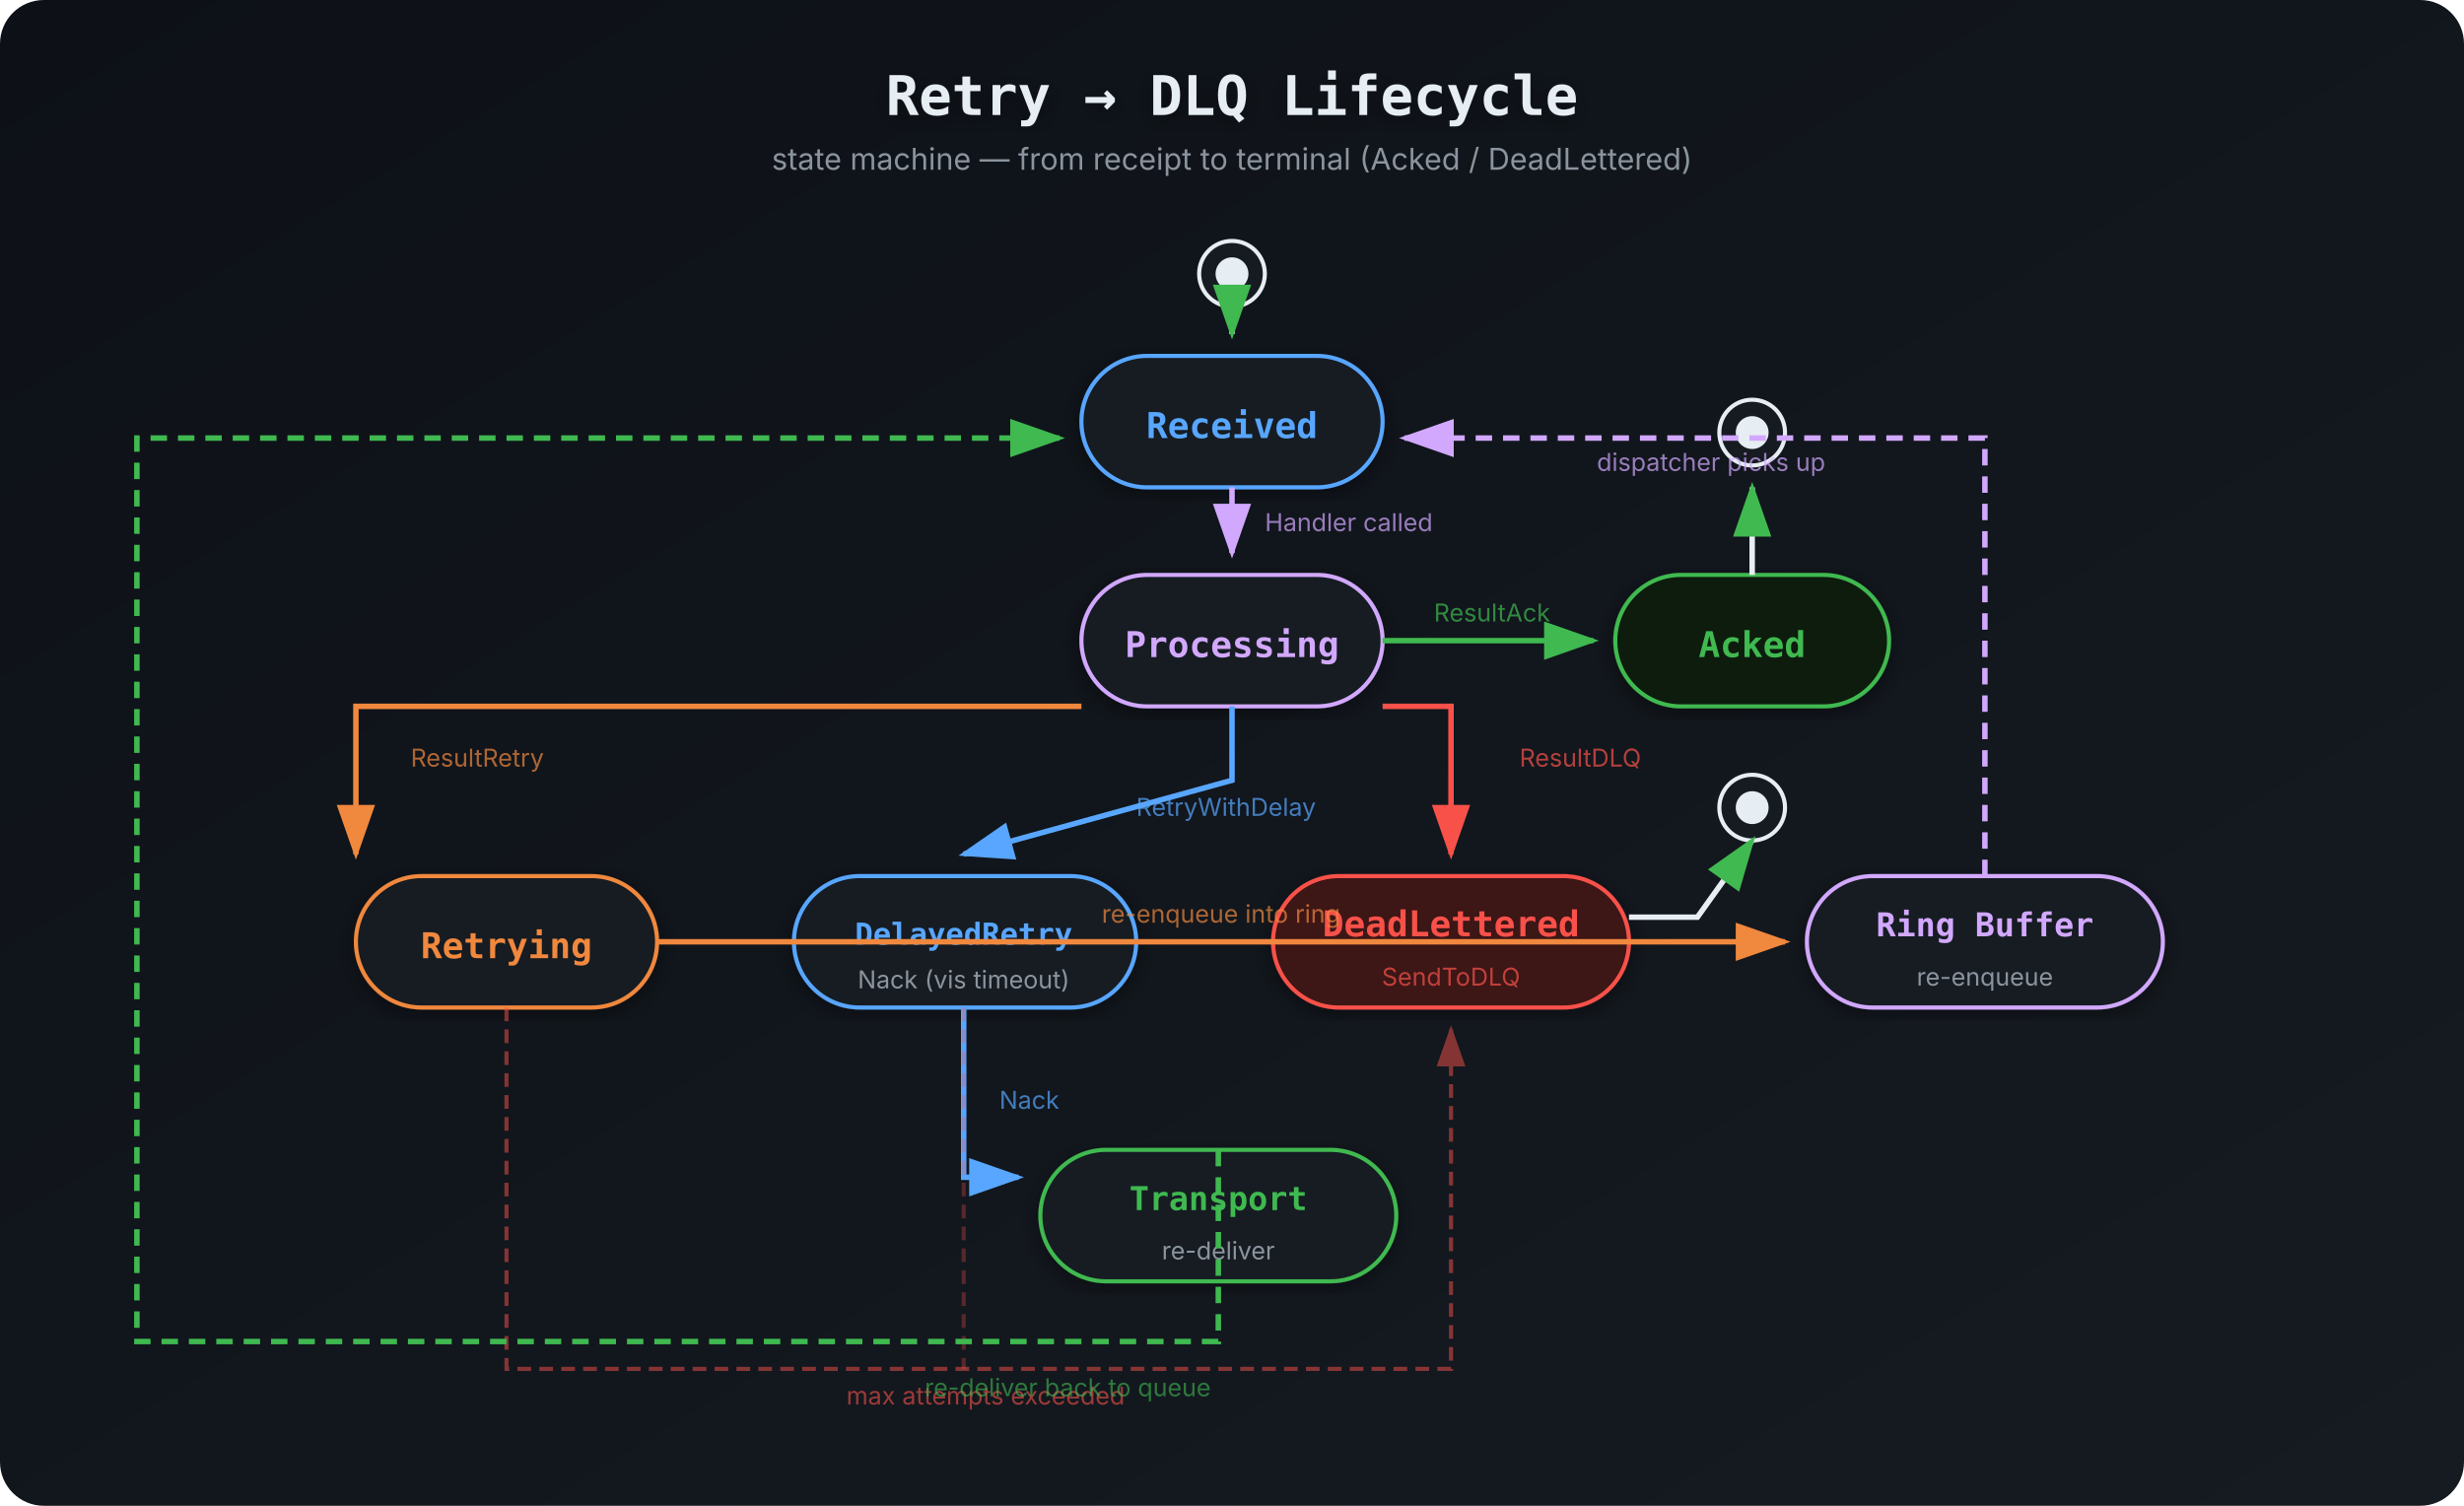
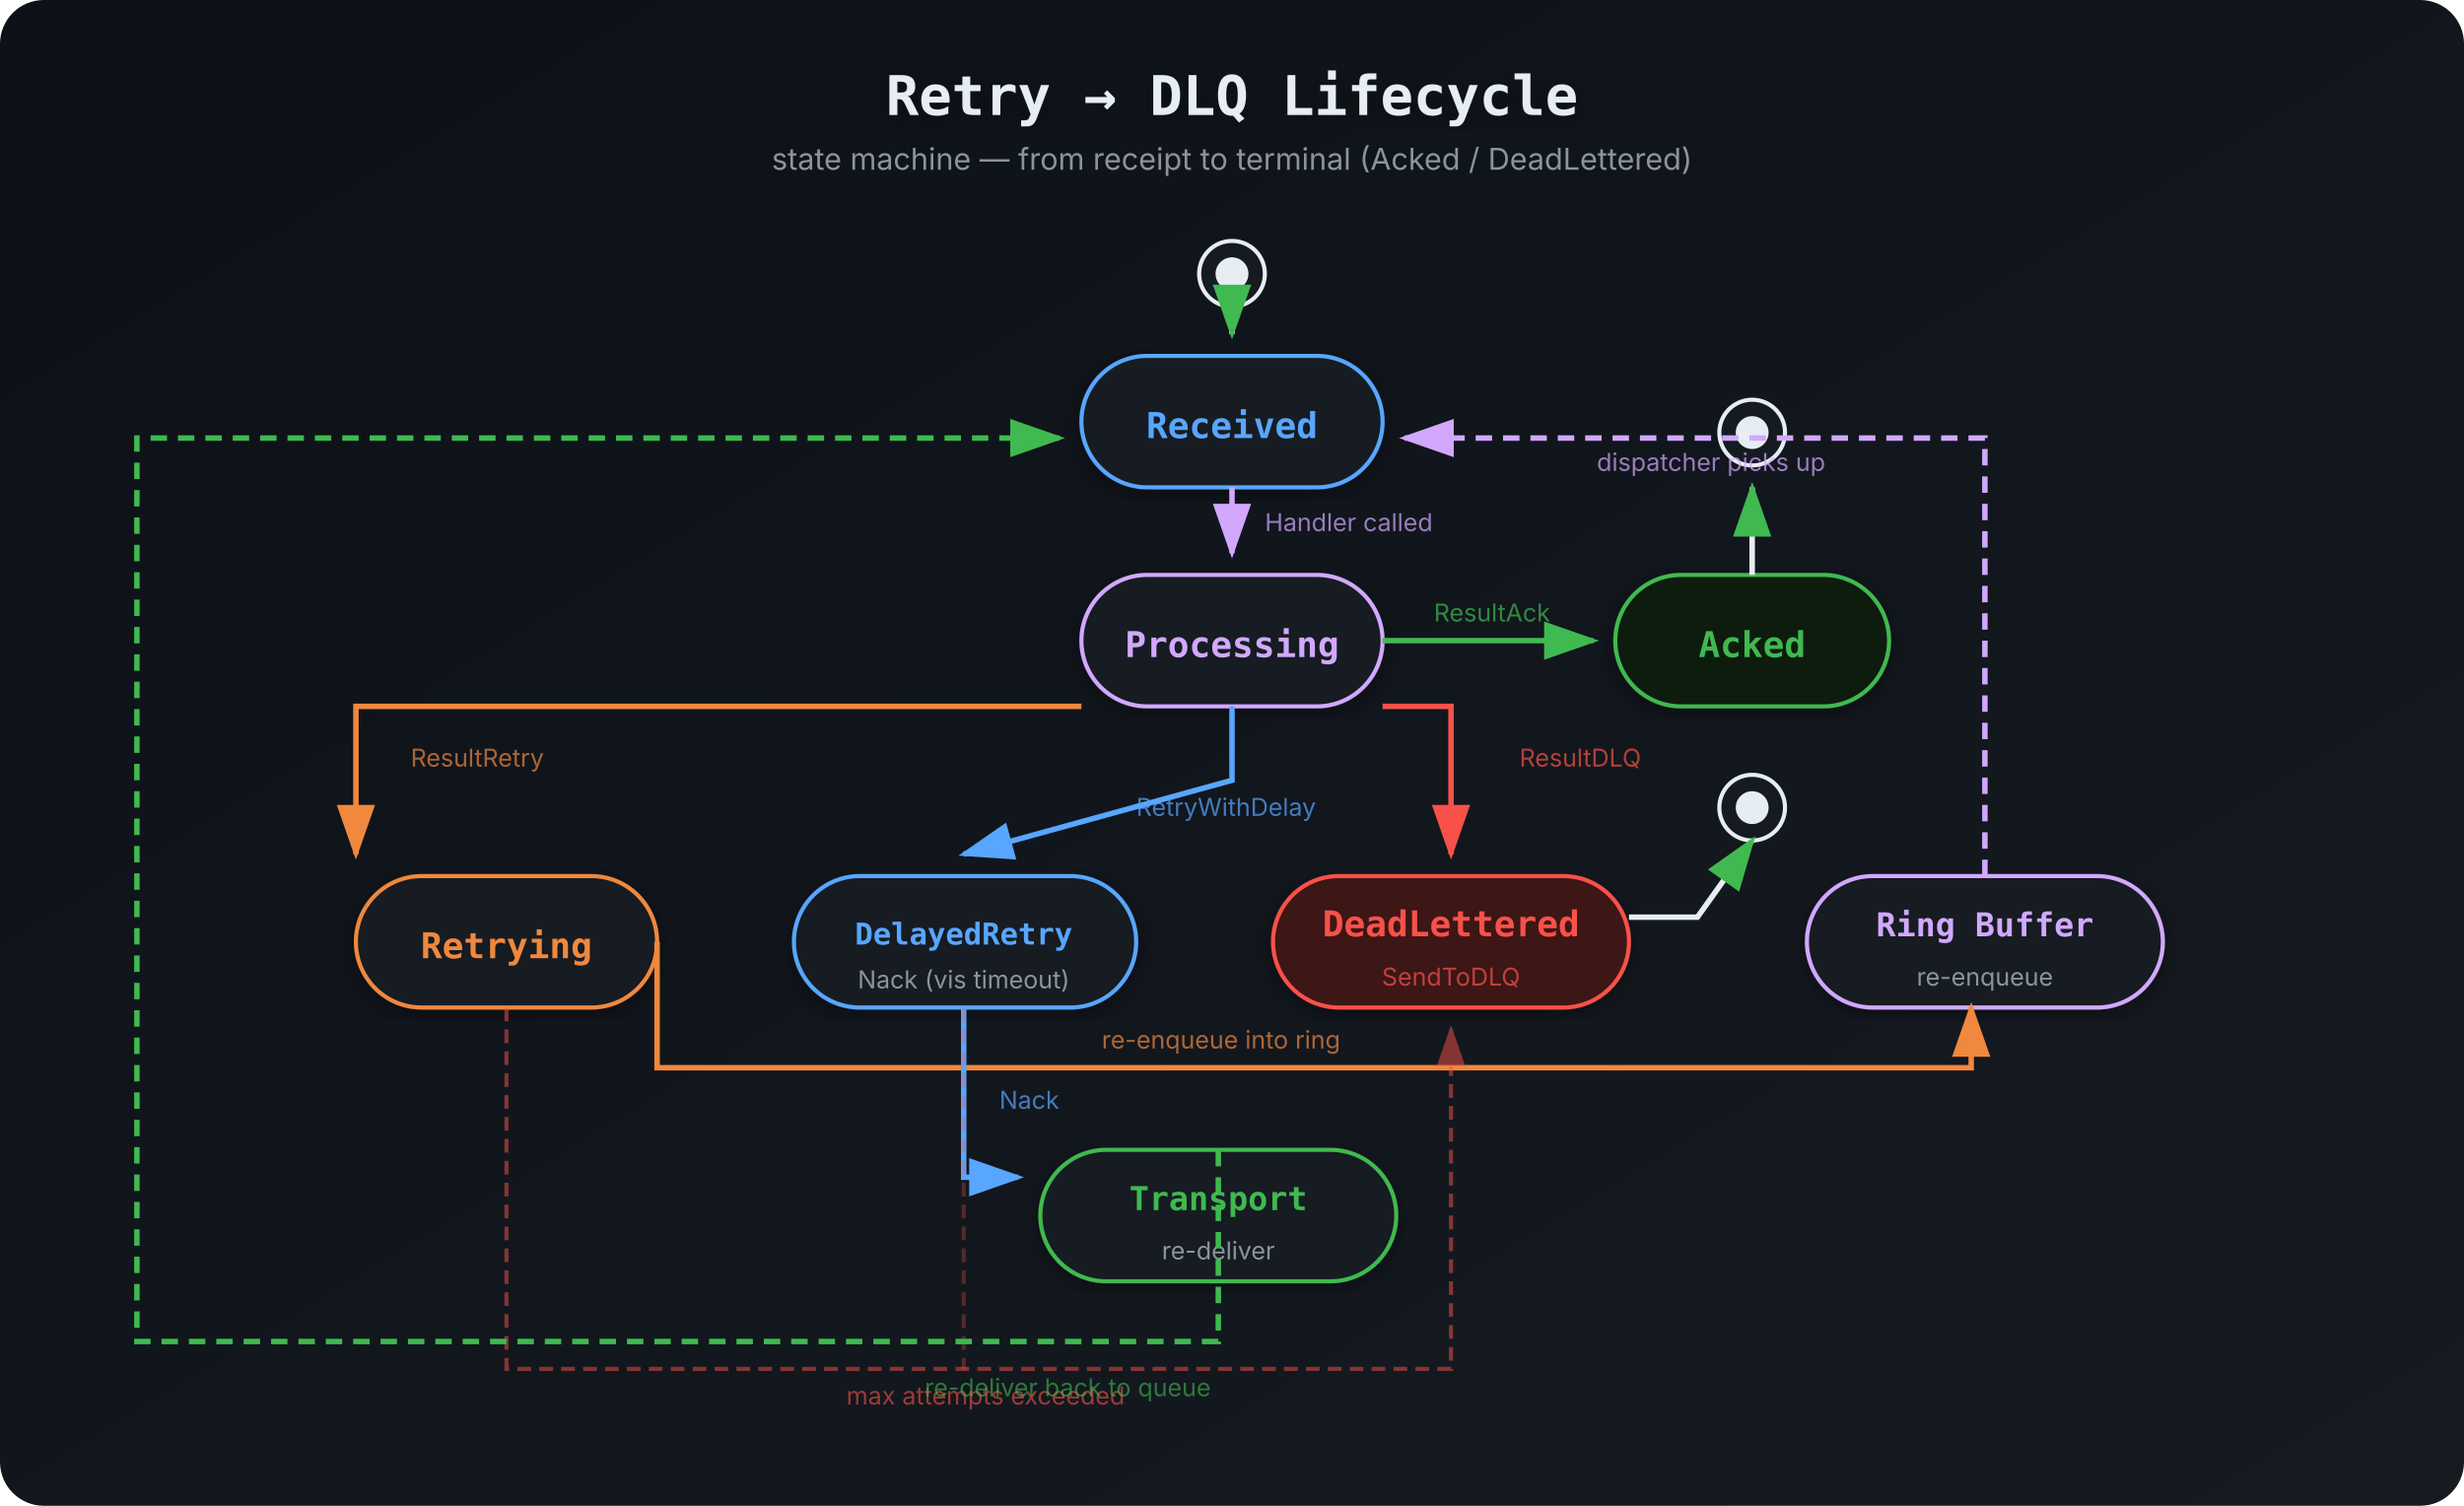
<svg xmlns="http://www.w3.org/2000/svg" viewBox="0 0 900 550" width="900" height="550">
  <defs>
    <linearGradient id="bg" x1="0%" y1="0%" x2="100%" y2="100%">
      <stop offset="0%" style="stop-color:#0d1117" />
      <stop offset="100%" style="stop-color:#161b22" />
    </linearGradient>
    <filter id="shadow">
      <feDropShadow dx="0" dy="2" stdDeviation="4" flood-color="#000" flood-opacity="0.4" />
    </filter>
    <marker id="arrowGreen" markerWidth="10" markerHeight="7" refX="9" refY="3.5" orient="auto">
      <polygon points="0 0, 10 3.5, 0 7" fill="#3fb950" />
    </marker>
    <marker id="arrowBlue" markerWidth="10" markerHeight="7" refX="9" refY="3.5" orient="auto">
      <polygon points="0 0, 10 3.5, 0 7" fill="#58a6ff" />
    </marker>
    <marker id="arrowPurple" markerWidth="10" markerHeight="7" refX="9" refY="3.5" orient="auto">
      <polygon points="0 0, 10 3.5, 0 7" fill="#d2a8ff" />
    </marker>
    <marker id="arrowOrange" markerWidth="10" markerHeight="7" refX="9" refY="3.5" orient="auto">
      <polygon points="0 0, 10 3.5, 0 7" fill="#f0883e" />
    </marker>
    <marker id="arrowRed" markerWidth="10" markerHeight="7" refX="9" refY="3.5" orient="auto">
      <polygon points="0 0, 10 3.5, 0 7" fill="#f85149" />
    </marker>
  </defs>
  <rect width="900" height="550" rx="16" fill="url(#bg)" />
  <text x="450" y="42" text-anchor="middle" font-family="SF Mono, Menlo, Monaco, Consolas, monospace" font-size="20" font-weight="bold" fill="#e6edf3" filter="url(#shadow)">Retry → DLQ Lifecycle</text>
  <text x="450" y="62" text-anchor="middle" font-family="-apple-system, BlinkMacSystemFont, sans-serif" font-size="11" fill="#8b949e">state machine — from receipt to terminal (Acked / DeadLettered)</text>
  <circle cx="450" cy="100" r="12" fill="#161b22" stroke="#e6edf3" stroke-width="1.5" />
  <circle cx="450" cy="100" r="6" fill="#e6edf3" />
  <rect x="395" y="130" width="110" height="48" rx="24" fill="#161b22" stroke="#58a6ff" stroke-width="1.5" filter="url(#shadow)" />
  <text x="450" y="160" text-anchor="middle" font-family="SF Mono, Menlo, monospace" font-size="13" font-weight="bold" fill="#58a6ff">Received</text>
  <line x1="450" y1="112" x2="450" y2="122" stroke="#e6edf3" stroke-width="2" marker-end="url(#arrowGreen)" />
  <rect x="395" y="210" width="110" height="48" rx="24" fill="#161b22" stroke="#d2a8ff" stroke-width="1.5" filter="url(#shadow)" />
  <text x="450" y="240" text-anchor="middle" font-family="SF Mono, Menlo, monospace" font-size="13" font-weight="bold" fill="#d2a8ff">Processing</text>
  <line x1="450" y1="178" x2="450" y2="202" stroke="#d2a8ff" stroke-width="2" marker-end="url(#arrowPurple)" />
  <text x="462" y="194" font-family="-apple-system, sans-serif" font-size="9" fill="#d2a8ff" opacity="0.7">Handler called</text>
  <rect x="590" y="210" width="100" height="48" rx="24" fill="#0f1a10" stroke="#3fb950" stroke-width="1.5" filter="url(#shadow)" />
  <text x="640" y="240" text-anchor="middle" font-family="SF Mono, Menlo, monospace" font-size="13" font-weight="bold" fill="#3fb950">Acked</text>
  <line x1="505" y1="234" x2="582" y2="234" stroke="#3fb950" stroke-width="2" marker-end="url(#arrowGreen)" />
  <text x="545" y="227" text-anchor="middle" font-family="-apple-system, sans-serif" font-size="9" fill="#3fb950" opacity="0.7">ResultAck</text>
  <circle cx="640" cy="158" r="12" fill="#161b22" stroke="#e6edf3" stroke-width="1.5" />
  <circle cx="640" cy="158" r="6" fill="#e6edf3" />
  <line x1="640" y1="210" x2="640" y2="178" stroke="#e6edf3" stroke-width="2" marker-end="url(#arrowGreen)" />
  <rect x="130" y="320" width="110" height="48" rx="24" fill="#161b22" stroke="#f0883e" stroke-width="1.5" filter="url(#shadow)" />
  <text x="185" y="350" text-anchor="middle" font-family="SF Mono, Menlo, monospace" font-size="13" font-weight="bold" fill="#f0883e">Retrying</text>
  <path d="M 395 258 L 130 258 L 130 312" fill="none" stroke="#f0883e" stroke-width="2" marker-end="url(#arrowOrange)" />
  <text x="150" y="280" font-family="-apple-system, sans-serif" font-size="9" fill="#f0883e" opacity="0.7">ResultRetry</text>
  <rect x="290" y="320" width="125" height="48" rx="24" fill="#161b22" stroke="#58a6ff" stroke-width="1.5" filter="url(#shadow)" />
  <text x="352" y="345" text-anchor="middle" font-family="SF Mono, Menlo, monospace" font-size="11" font-weight="bold" fill="#58a6ff">DelayedRetry</text>
  <text x="352" y="361" text-anchor="middle" font-family="-apple-system, sans-serif" font-size="9" fill="#8b949e">Nack (vis timeout)</text>
  <path d="M 450 258 L 450 285 L 352 312" fill="none" stroke="#58a6ff" stroke-width="2" marker-end="url(#arrowBlue)" />
  <text x="415" y="298" font-family="-apple-system, sans-serif" font-size="9" fill="#58a6ff" opacity="0.7">RetryWithDelay</text>
  <rect x="465" y="320" width="130" height="48" rx="24" fill="#3d1414" stroke="#f85149" stroke-width="1.5" filter="url(#shadow)" />
  <text x="530" y="342" text-anchor="middle" font-family="SF Mono, Menlo, monospace" font-size="13" font-weight="bold" fill="#f85149">DeadLettered</text>
  <text x="530" y="360" text-anchor="middle" font-family="-apple-system, sans-serif" font-size="9" fill="#f85149" opacity="0.7">SendToDLQ</text>
  <path d="M 505 258 L 530 258 L 530 312" fill="none" stroke="#f85149" stroke-width="2" marker-end="url(#arrowRed)" />
  <text x="555" y="280" font-family="-apple-system, sans-serif" font-size="9" fill="#f85149" opacity="0.7">ResultDLQ</text>
  <rect x="660" y="320" width="130" height="48" rx="24" fill="#161b22" stroke="#d2a8ff" stroke-width="1.5" filter="url(#shadow)" />
  <text x="725" y="342" text-anchor="middle" font-family="SF Mono, Menlo, monospace" font-size="12" font-weight="bold" fill="#d2a8ff">Ring Buffer</text>
  <text x="725" y="360" text-anchor="middle" font-family="-apple-system, sans-serif" font-size="9" fill="#8b949e">re-enqueue</text>
  <rect x="380" y="420" width="130" height="48" rx="24" fill="#161b22" stroke="#3fb950" stroke-width="1.5" filter="url(#shadow)" />
  <text x="445" y="442" text-anchor="middle" font-family="SF Mono, Menlo, monospace" font-size="12" font-weight="bold" fill="#3fb950">Transport</text>
  <text x="445" y="460" text-anchor="middle" font-family="-apple-system, sans-serif" font-size="9" fill="#8b949e">re-deliver</text>
-   <line x1="240" y1="344" x2="652" y2="344" stroke="#f0883e" stroke-width="2" marker-end="url(#arrowOrange)" />
-   <text x="446" y="337" text-anchor="middle" font-family="-apple-system, sans-serif" font-size="9" fill="#f0883e" opacity="0.7">re-enqueue into ring</text>
+   <path d="M 240 344 L 240 390 L 720 390 L 720 368" fill="none" stroke="#f0883e" stroke-width="2" marker-end="url(#arrowOrange)" />
+   <text x="446" y="383" text-anchor="middle" font-family="-apple-system, sans-serif" font-size="9" fill="#f0883e" opacity="0.7">re-enqueue into ring</text>
  <path d="M 352 368 L 352 430 L 372 430" fill="none" stroke="#58a6ff" stroke-width="2" marker-end="url(#arrowBlue)" />
  <text x="365" y="405" font-family="-apple-system, sans-serif" font-size="9" fill="#58a6ff" opacity="0.7">Nack</text>
  <path d="M 185 368 L 185 500 L 530 500 L 530 376" fill="none" stroke="#f85149" stroke-width="1.5" stroke-dasharray="5 3" marker-end="url(#arrowRed)" opacity="0.5" />
  <text x="360" y="513" text-anchor="middle" font-family="-apple-system, sans-serif" font-size="9" fill="#f85149" opacity="0.6">max attempts exceeded</text>
  <path d="M 352 368 L 352 500" fill="none" stroke="#f85149" stroke-width="1.5" stroke-dasharray="5 3" opacity="0.3" />
  <path d="M 725 320 L 725 160 L 513 160" fill="none" stroke="#d2a8ff" stroke-width="2" stroke-dasharray="6 4" marker-end="url(#arrowPurple)" />
  <text x="625" y="172" text-anchor="middle" font-family="-apple-system, sans-serif" font-size="9" fill="#d2a8ff" opacity="0.7">dispatcher picks up</text>
  <path d="M 445 420 L 445 490 L 50 490 L 50 160 L 387 160" fill="none" stroke="#3fb950" stroke-width="2" stroke-dasharray="6 4" marker-end="url(#arrowGreen)" />
  <text x="390" y="510" text-anchor="middle" font-family="-apple-system, sans-serif" font-size="9" fill="#3fb950" opacity="0.6">re-deliver back to queue</text>
  <circle cx="640" cy="295" r="12" fill="#161b22" stroke="#e6edf3" stroke-width="1.5" />
  <circle cx="640" cy="295" r="6" fill="#e6edf3" />
  <path d="M 595 335 L 620 335 L 640 307" fill="none" stroke="#e6edf3" stroke-width="2" marker-end="url(#arrowGreen)" />
</svg>
